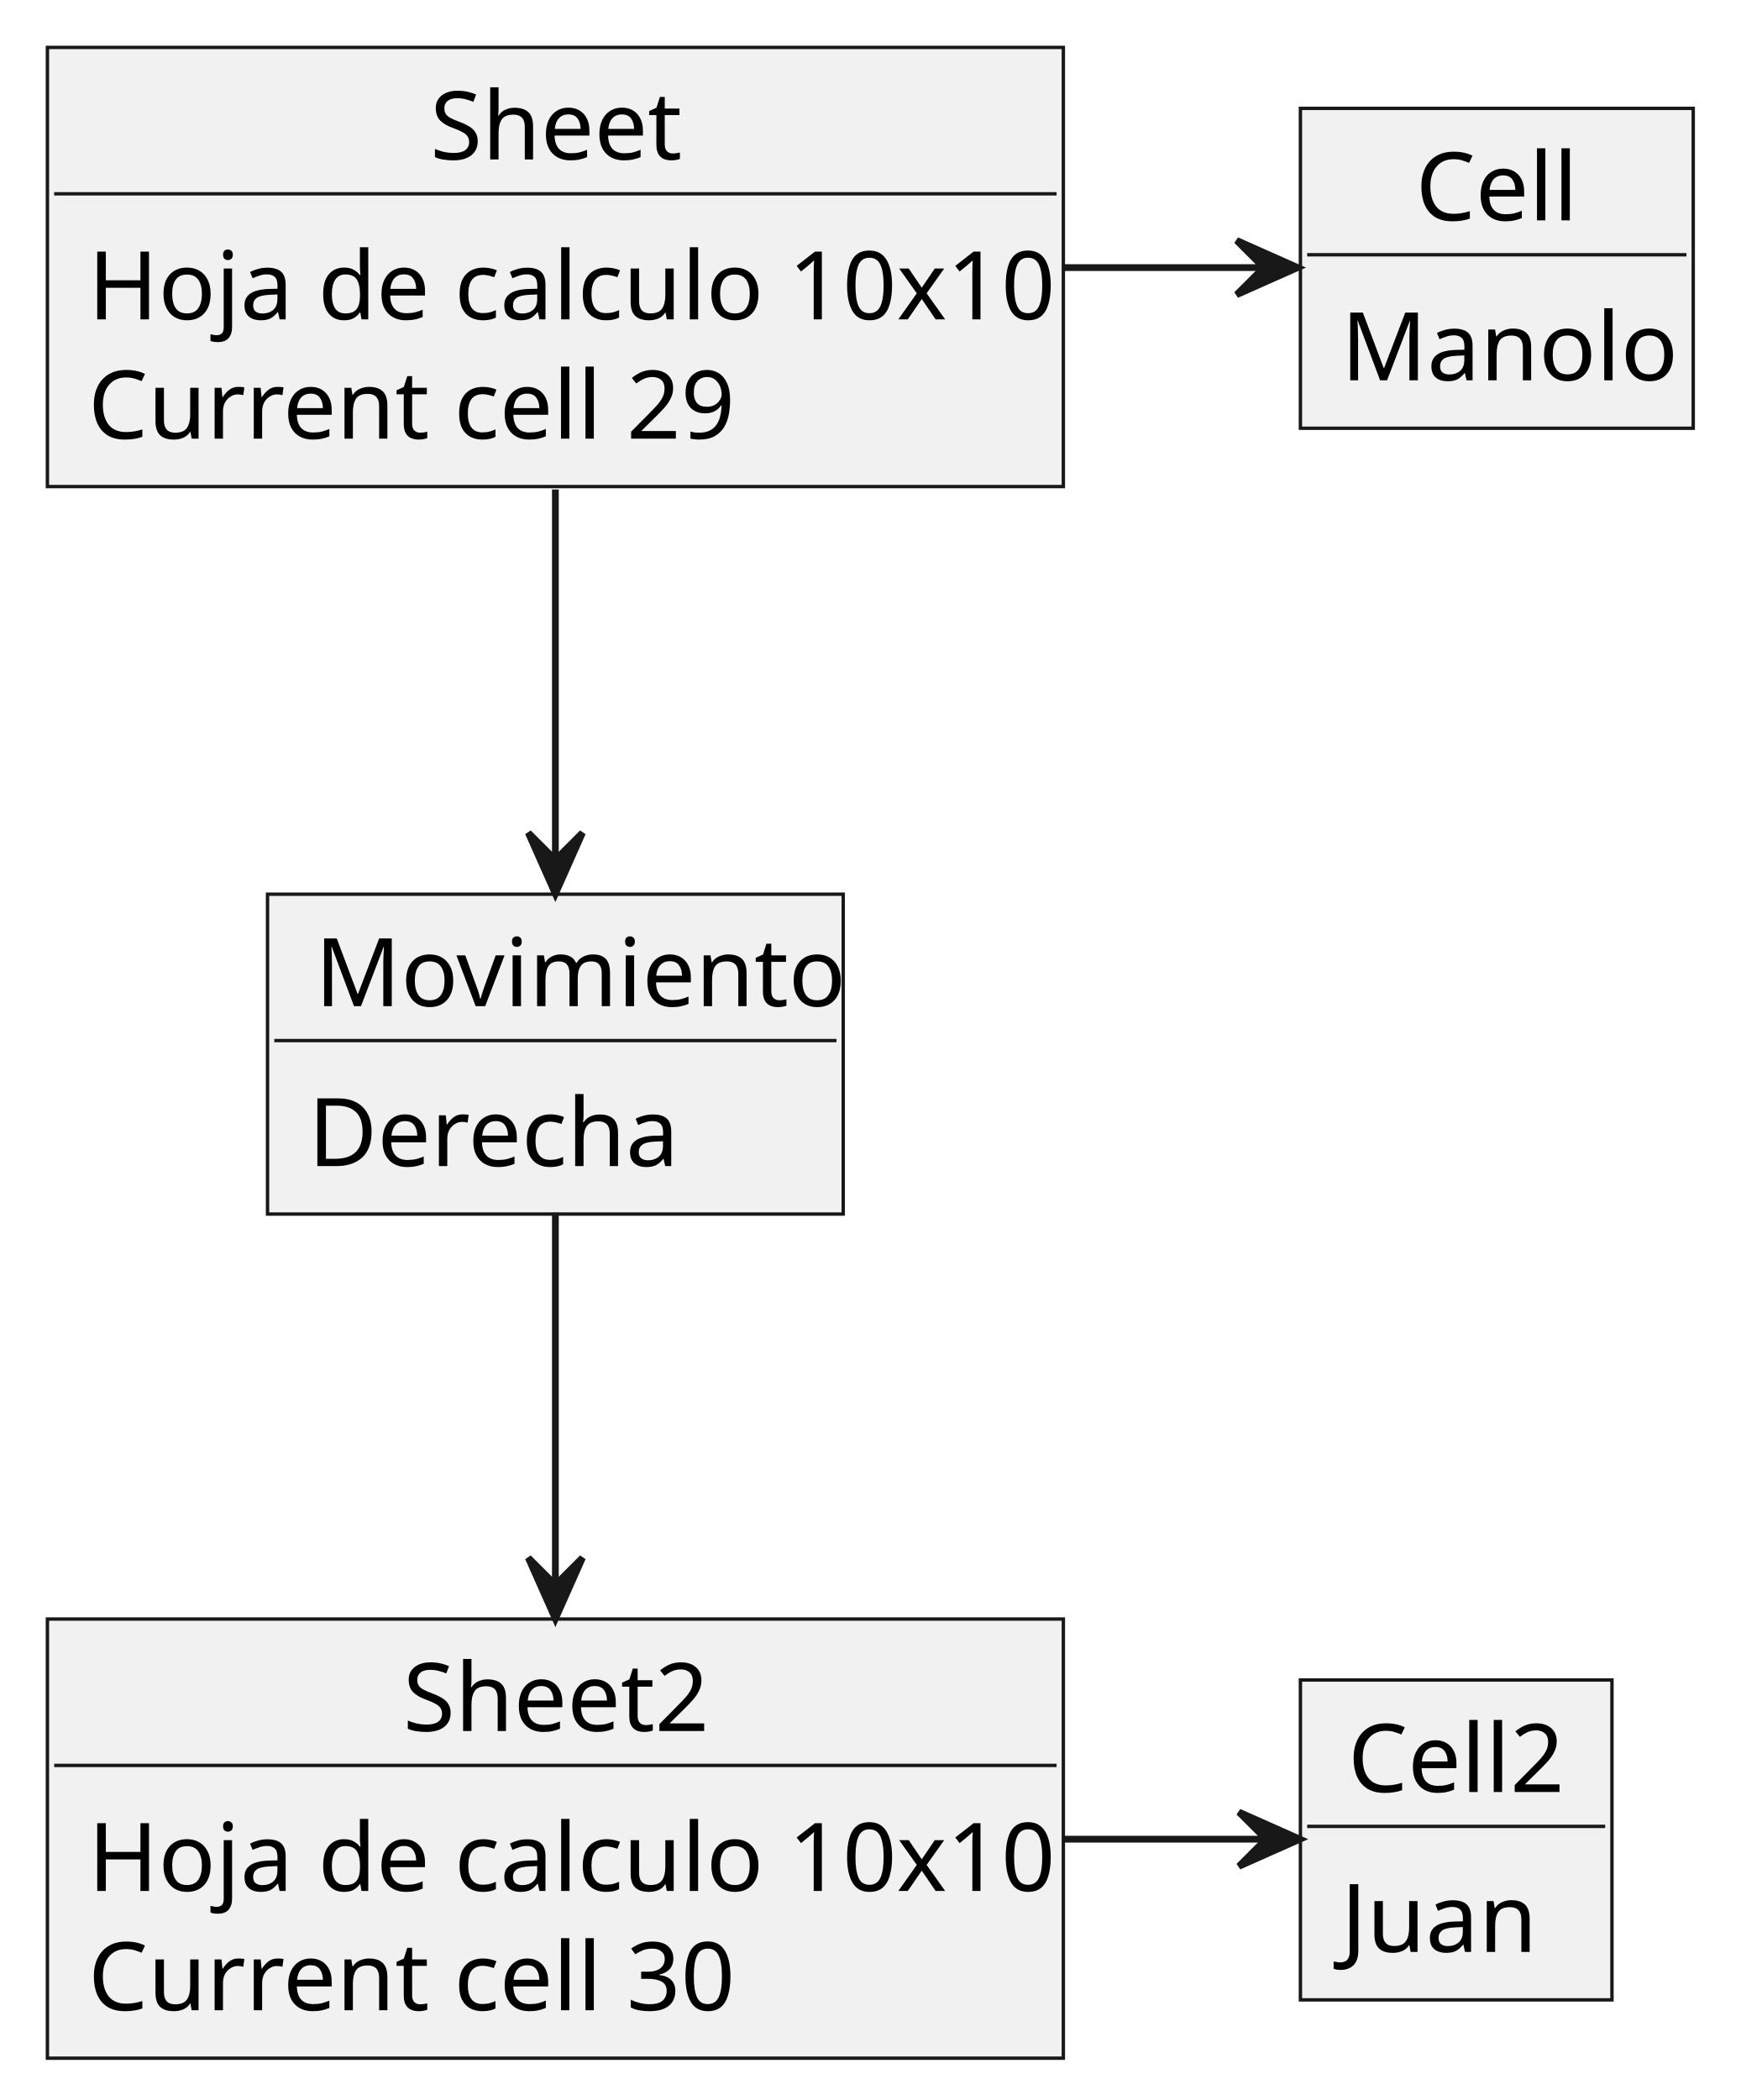
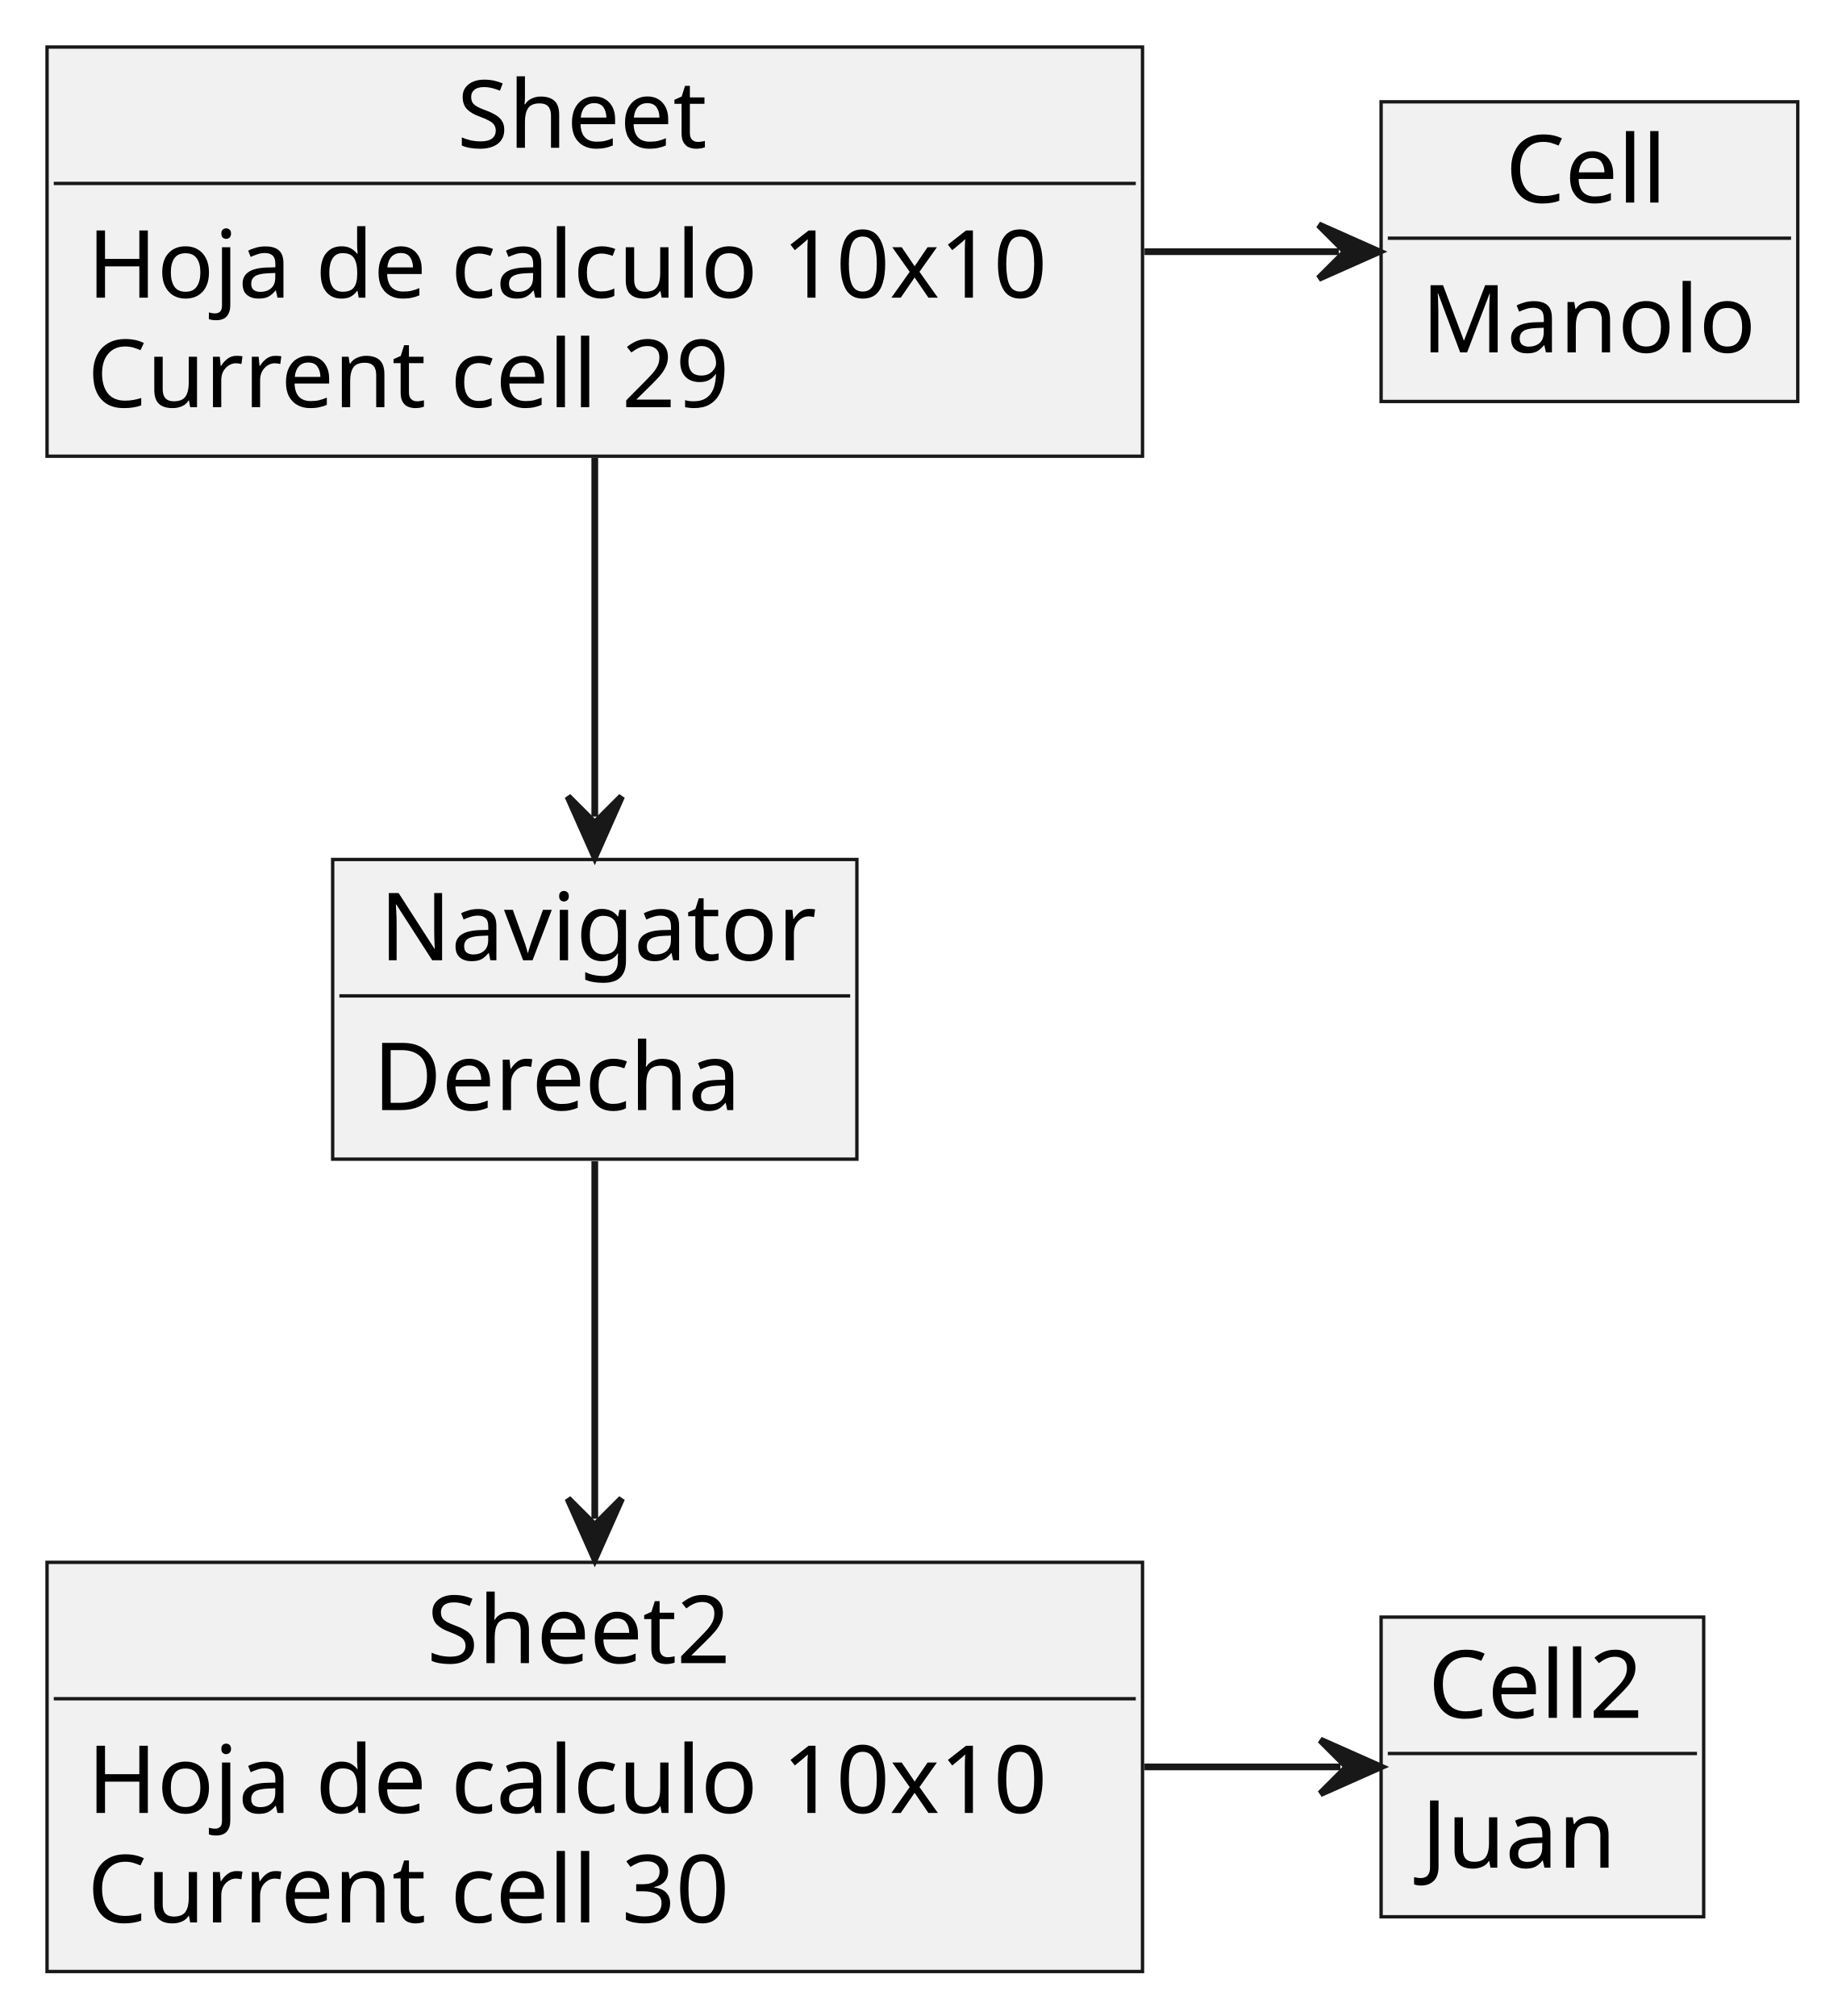
- <svg xmlns="http://www.w3.org/2000/svg" contentStyleType="text/css" height="310px" preserveAspectRatio="none" style="width:257px;height:310px;background:#FFFFFF;" version="1.1" viewBox="0 0 257 310" width="257px" zoomAndPan="magnify">
+ <svg xmlns="http://www.w3.org/2000/svg" contentStyleType="text/css" height="300px" preserveAspectRatio="none" style="width:274px;height:300px;background:#FFFFFF;" version="1.1" viewBox="0 0 274 300" width="274px" zoomAndPan="magnify">
  <defs />
  <g>
    <g id="elem_Sheet">
-       <rect fill="#F1F1F1" height="64.828" style="stroke:#181818;stroke-width:0.5;" width="150" x="7" y="7" />
-       <text fill="#000000" font-family="sans-serif" font-size="14" lengthAdjust="spacing" textLength="37" x="63.5" y="23.533">Sheet</text>
-       <line style="stroke:#181818;stroke-width:0.5;" x1="8" x2="156" y1="28.609" y2="28.609" />
-       <text fill="#000000" font-family="sans-serif" font-size="14" lengthAdjust="spacing" textLength="138" x="13" y="47.143">Hoja de calculo 10x10</text>
-       <text fill="#000000" font-family="sans-serif" font-size="14" lengthAdjust="spacing" textLength="93" x="13" y="64.752">Current cell 29</text>
+       <rect fill="#F1F1F1" height="60.891" style="stroke:#181818;stroke-width:0.5;" width="163" x="7" y="7" />
+       <text fill="#000000" font-family="sans-serif" font-size="14" lengthAdjust="spacing" textLength="41" x="68" y="21.995">Sheet</text>
+       <line style="stroke:#181818;stroke-width:0.5;" x1="8" x2="169" y1="27.297" y2="27.297" />
+       <text fill="#000000" font-family="sans-serif" font-size="14" lengthAdjust="spacing" textLength="151" x="13" y="44.292">Hoja de calculo 10x10</text>
+       <text fill="#000000" font-family="sans-serif" font-size="14" lengthAdjust="spacing" textLength="101" x="13" y="60.589">Current cell 29</text>
    </g>
    <g id="elem_Cell">
-       <rect fill="#F1F1F1" height="47.219" style="stroke:#181818;stroke-width:0.5;" width="58" x="192" y="16" />
-       <text fill="#000000" font-family="sans-serif" font-size="14" lengthAdjust="spacing" textLength="24" x="209" y="32.533">Cell</text>
-       <line style="stroke:#181818;stroke-width:0.5;" x1="193" x2="249" y1="37.609" y2="37.609" />
-       <text fill="#000000" font-family="sans-serif" font-size="14" lengthAdjust="spacing" textLength="46" x="198" y="56.143">Manolo</text>
+       <rect fill="#F1F1F1" height="44.594" style="stroke:#181818;stroke-width:0.5;" width="62" x="205.5" y="15.15" />
+       <text fill="#000000" font-family="sans-serif" font-size="14" lengthAdjust="spacing" textLength="25" x="224" y="30.145">Cell</text>
+       <line style="stroke:#181818;stroke-width:0.5;" x1="206.5" x2="266.5" y1="35.447" y2="35.447" />
+       <text fill="#000000" font-family="sans-serif" font-size="14" lengthAdjust="spacing" textLength="50" x="211.5" y="52.442">Manolo</text>
    </g>
-     <g id="elem_Movimiento">
-       <rect fill="#F1F1F1" height="47.219" style="stroke:#181818;stroke-width:0.5;" width="85" x="39.5" y="132" />
-       <text fill="#000000" font-family="sans-serif" font-size="14" lengthAdjust="spacing" textLength="71" x="46.5" y="148.533">Movimiento</text>
-       <line style="stroke:#181818;stroke-width:0.5;" x1="40.5" x2="123.5" y1="153.609" y2="153.609" />
-       <text fill="#000000" font-family="sans-serif" font-size="14" lengthAdjust="spacing" textLength="54" x="45.5" y="172.143">Derecha</text>
+     <g id="elem_Navigator">
+       <rect fill="#F1F1F1" height="44.594" style="stroke:#181818;stroke-width:0.5;" width="78" x="49.5" y="127.9" />
+       <text fill="#000000" font-family="sans-serif" font-size="14" lengthAdjust="spacing" textLength="64" x="56.5" y="142.895">Navigator</text>
+       <line style="stroke:#181818;stroke-width:0.5;" x1="50.5" x2="126.5" y1="148.197" y2="148.197" />
+       <text fill="#000000" font-family="sans-serif" font-size="14" lengthAdjust="spacing" textLength="59" x="55.5" y="165.192">Derecha</text>
    </g>
    <g id="elem_Sheet2">
-       <rect fill="#F1F1F1" height="64.828" style="stroke:#181818;stroke-width:0.5;" width="150" x="7" y="239" />
-       <text fill="#000000" font-family="sans-serif" font-size="14" lengthAdjust="spacing" textLength="45" x="59.5" y="255.533">Sheet2</text>
-       <line style="stroke:#181818;stroke-width:0.5;" x1="8" x2="156" y1="260.609" y2="260.609" />
-       <text fill="#000000" font-family="sans-serif" font-size="14" lengthAdjust="spacing" textLength="138" x="13" y="279.143">Hoja de calculo 10x10</text>
-       <text fill="#000000" font-family="sans-serif" font-size="14" lengthAdjust="spacing" textLength="93" x="13" y="296.752">Current cell 30</text>
+       <rect fill="#F1F1F1" height="60.891" style="stroke:#181818;stroke-width:0.5;" width="163" x="7" y="232.49" />
+       <text fill="#000000" font-family="sans-serif" font-size="14" lengthAdjust="spacing" textLength="50" x="63.5" y="247.485">Sheet2</text>
+       <line style="stroke:#181818;stroke-width:0.5;" x1="8" x2="169" y1="252.787" y2="252.787" />
+       <text fill="#000000" font-family="sans-serif" font-size="14" lengthAdjust="spacing" textLength="151" x="13" y="269.782">Hoja de calculo 10x10</text>
+       <text fill="#000000" font-family="sans-serif" font-size="14" lengthAdjust="spacing" textLength="101" x="13" y="286.079">Current cell 30</text>
    </g>
    <g id="elem_Cell2">
-       <rect fill="#F1F1F1" height="47.219" style="stroke:#181818;stroke-width:0.5;" width="46" x="192" y="248" />
-       <text fill="#000000" font-family="sans-serif" font-size="14" lengthAdjust="spacing" textLength="32" x="199" y="264.533">Cell2</text>
-       <line style="stroke:#181818;stroke-width:0.5;" x1="193" x2="237" y1="269.609" y2="269.609" />
-       <text fill="#000000" font-family="sans-serif" font-size="14" lengthAdjust="spacing" textLength="30" x="198" y="288.143">Juan</text>
+       <rect fill="#F1F1F1" height="44.594" style="stroke:#181818;stroke-width:0.5;" width="48" x="205.5" y="240.64" />
+       <text fill="#000000" font-family="sans-serif" font-size="14" lengthAdjust="spacing" textLength="34" x="212.5" y="255.635">Cell2</text>
+       <line style="stroke:#181818;stroke-width:0.5;" x1="206.5" x2="252.5" y1="260.937" y2="260.937" />
+       <text fill="#000000" font-family="sans-serif" font-size="14" lengthAdjust="spacing" textLength="29" x="211.5" y="277.932">Juan</text>
    </g>
    <g id="link_Sheet_Cell">
-       <path codeLine="24" d="M157.2,39.5 C166.96,39.5 176.73,39.5 186.49,39.5 " fill="none" id="Sheet-to-Cell" style="stroke:#181818;stroke-width:1.0;" />
-       <polygon fill="#181818" points="191.59,39.5,182.59,35.5,186.59,39.5,182.59,43.5,191.59,39.5" style="stroke:#181818;stroke-width:1.0;" />
+       <path codeLine="23" d="M170.3,37.45 C181.94,37.45 187.58,37.45 199.21,37.45 " fill="none" id="Sheet-to-Cell" style="stroke:#181818;stroke-width:1.0;" />
+       <polygon fill="#181818" points="205.21,37.45,196.21,33.45,200.21,37.45,196.21,41.45,205.21,37.45" style="stroke:#181818;stroke-width:1.0;" />
    </g>
-     <g id="link_Sheet_Movimiento">
-       <path codeLine="25" d="M82,72.26 C82,89.3 82,110.12 82,126.55 " fill="none" id="Sheet-to-Movimiento" style="stroke:#181818;stroke-width:1.0;" />
-       <polygon fill="#181818" points="82,131.94,86,122.94,82,126.94,78,122.94,82,131.94" style="stroke:#181818;stroke-width:1.0;" />
+     <g id="link_Sheet_Navigator">
+       <path codeLine="24" d="M88.5,68.13 C88.5,86.84 88.5,104.57 88.5,121.52 " fill="none" id="Sheet-to-Navigator" style="stroke:#181818;stroke-width:1.0;" />
+       <polygon fill="#181818" points="88.5,127.52,92.5,118.52,88.5,122.52,84.5,118.52,88.5,127.52" style="stroke:#181818;stroke-width:1.0;" />
    </g>
-     <g id="link_Movimiento_Sheet2">
-       <path codeLine="26" d="M82,179.02 C82,194.68 82,215.9 82,233.96 " fill="none" id="Movimiento-to-Sheet2" style="stroke:#181818;stroke-width:1.0;" />
-       <polygon fill="#181818" points="82,238.96,86,229.96,82,233.96,78,229.96,82,238.96" style="stroke:#181818;stroke-width:1.0;" />
+     <g id="link_Navigator_Sheet2">
+       <path codeLine="25" d="M88.5,172.81 C88.5,189.68 88.5,207.31 88.5,226 " fill="none" id="Navigator-to-Sheet2" style="stroke:#181818;stroke-width:1.0;" />
+       <polygon fill="#181818" points="88.5,232,92.5,223,88.5,227,84.5,223,88.5,232" style="stroke:#181818;stroke-width:1.0;" />
    </g>
    <g id="link_Sheet2_Cell2">
-       <path codeLine="27" d="M157.07,271.5 C166.96,271.5 176.86,271.5 186.75,271.5 " fill="none" id="Sheet2-to-Cell2" style="stroke:#181818;stroke-width:1.0;" />
-       <polygon fill="#181818" points="191.92,271.5,182.92,267.5,186.92,271.5,182.92,275.5,191.92,271.5" style="stroke:#181818;stroke-width:1.0;" />
+       <path codeLine="26" d="M170.29,262.93 C182.01,262.93 187.73,262.93 199.45,262.93 " fill="none" id="Sheet2-to-Cell2" style="stroke:#181818;stroke-width:1.0;" />
+       <polygon fill="#181818" points="205.45,262.93,196.45,258.93,200.45,262.93,196.45,266.93,205.45,262.93" style="stroke:#181818;stroke-width:1.0;" />
    </g>
  </g>
</svg>
